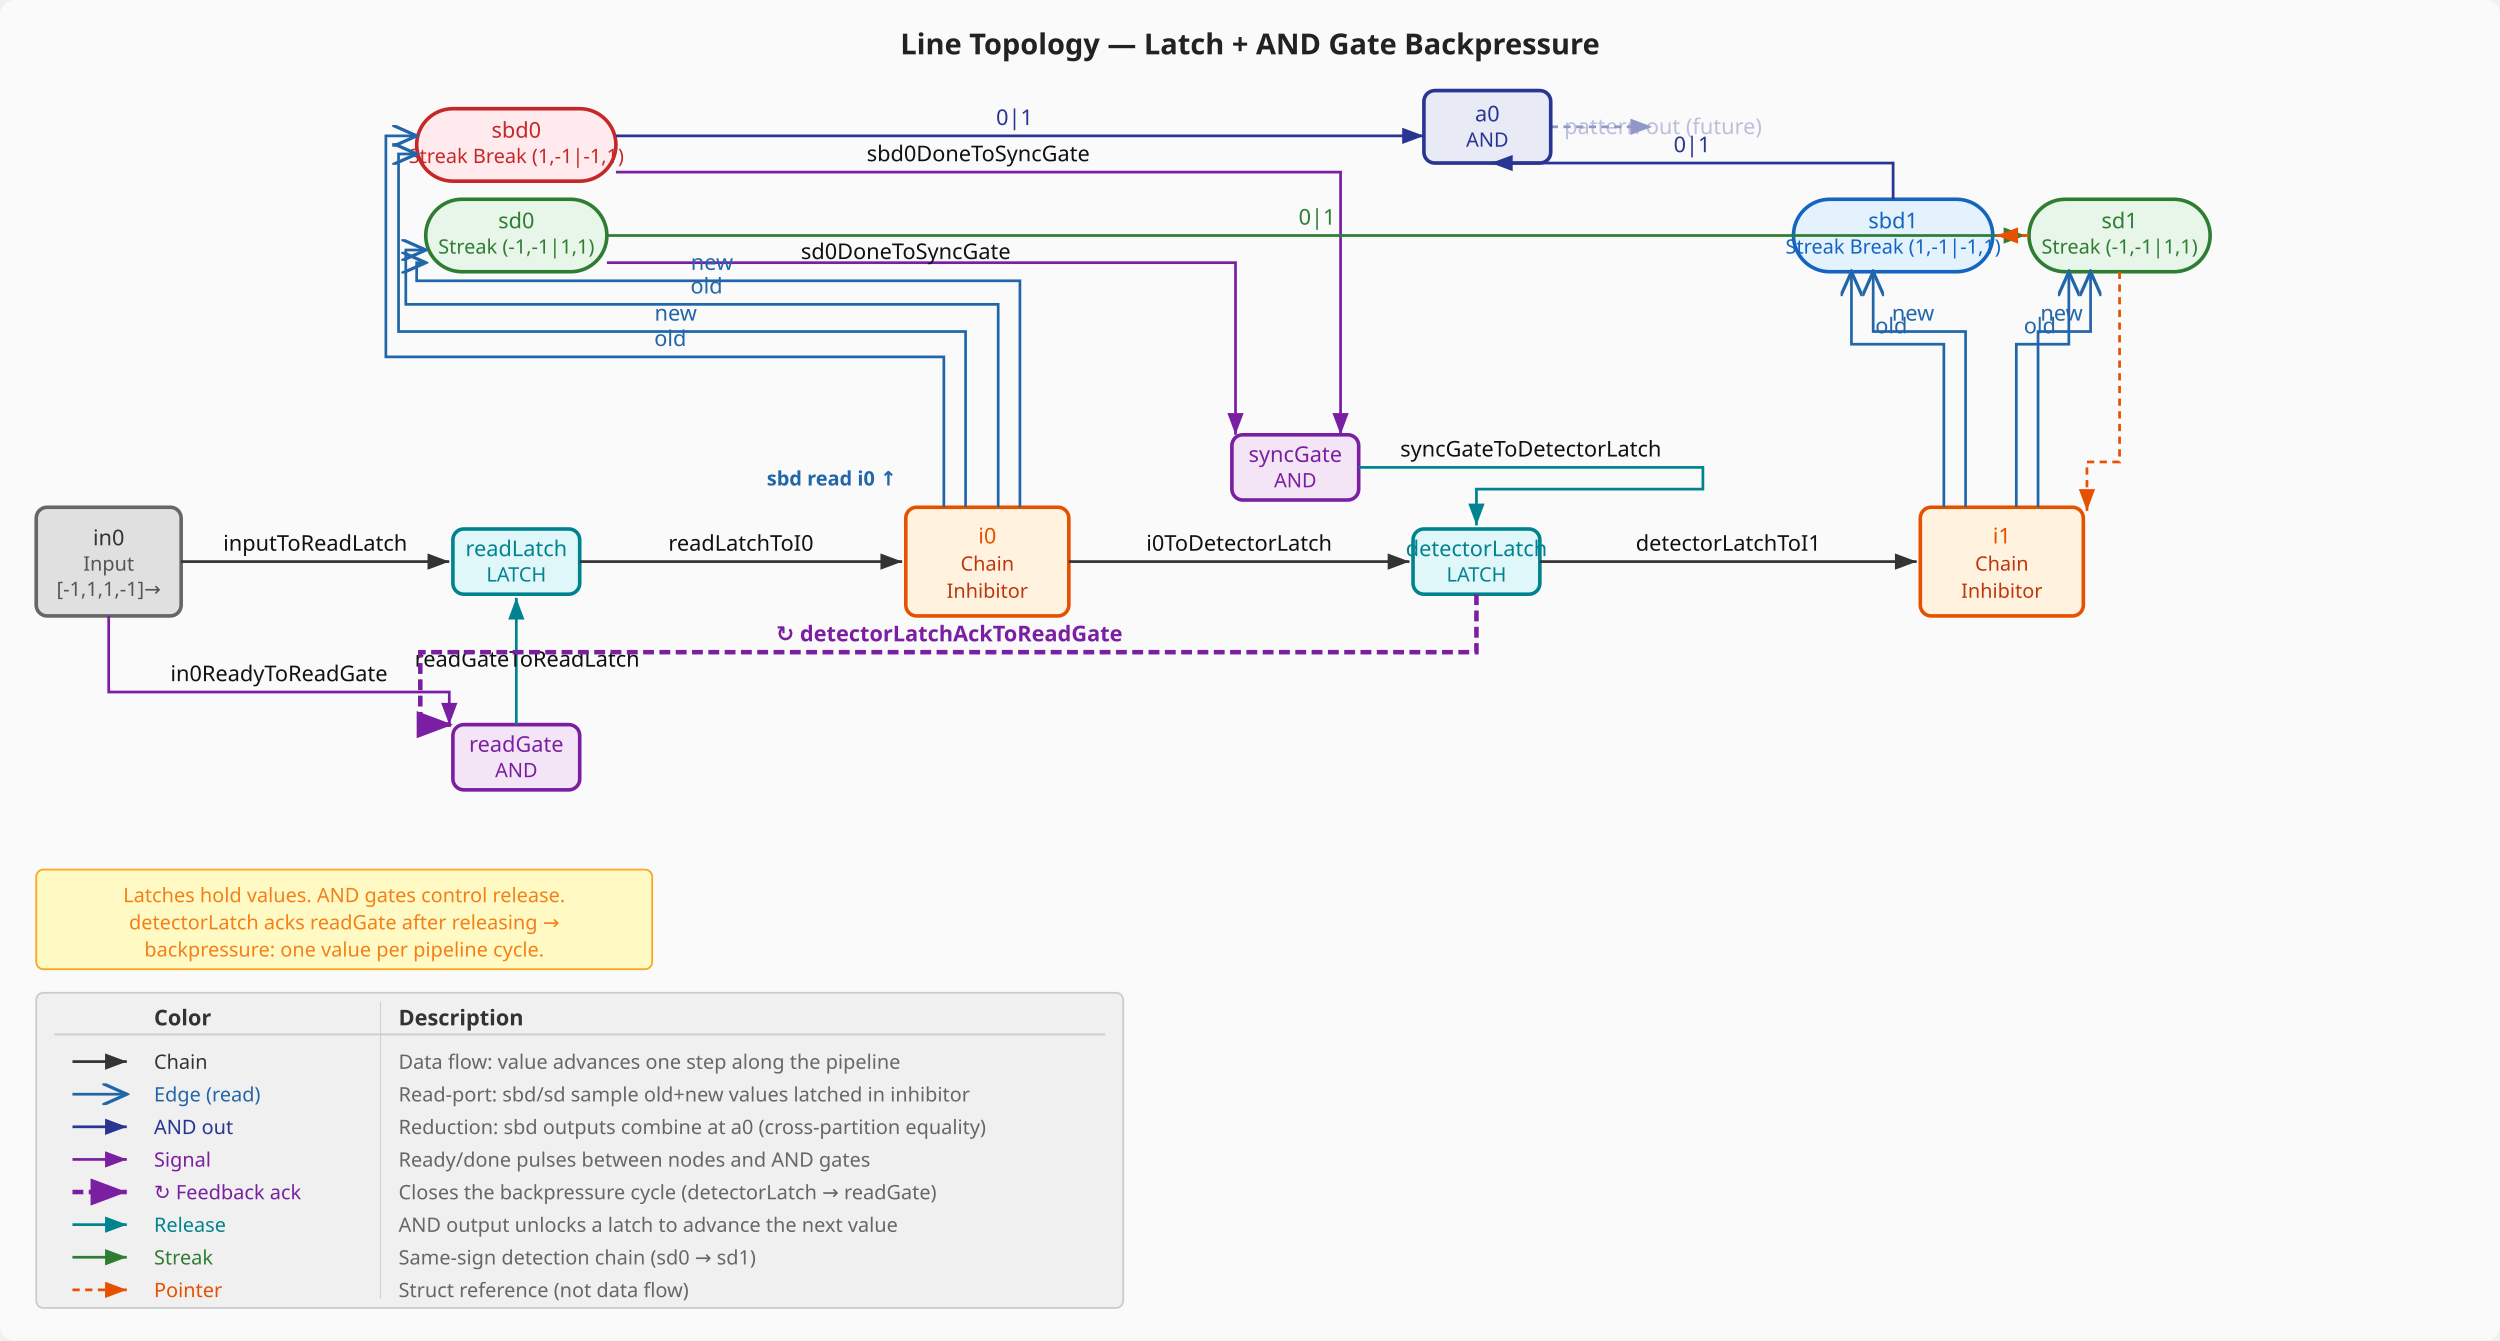
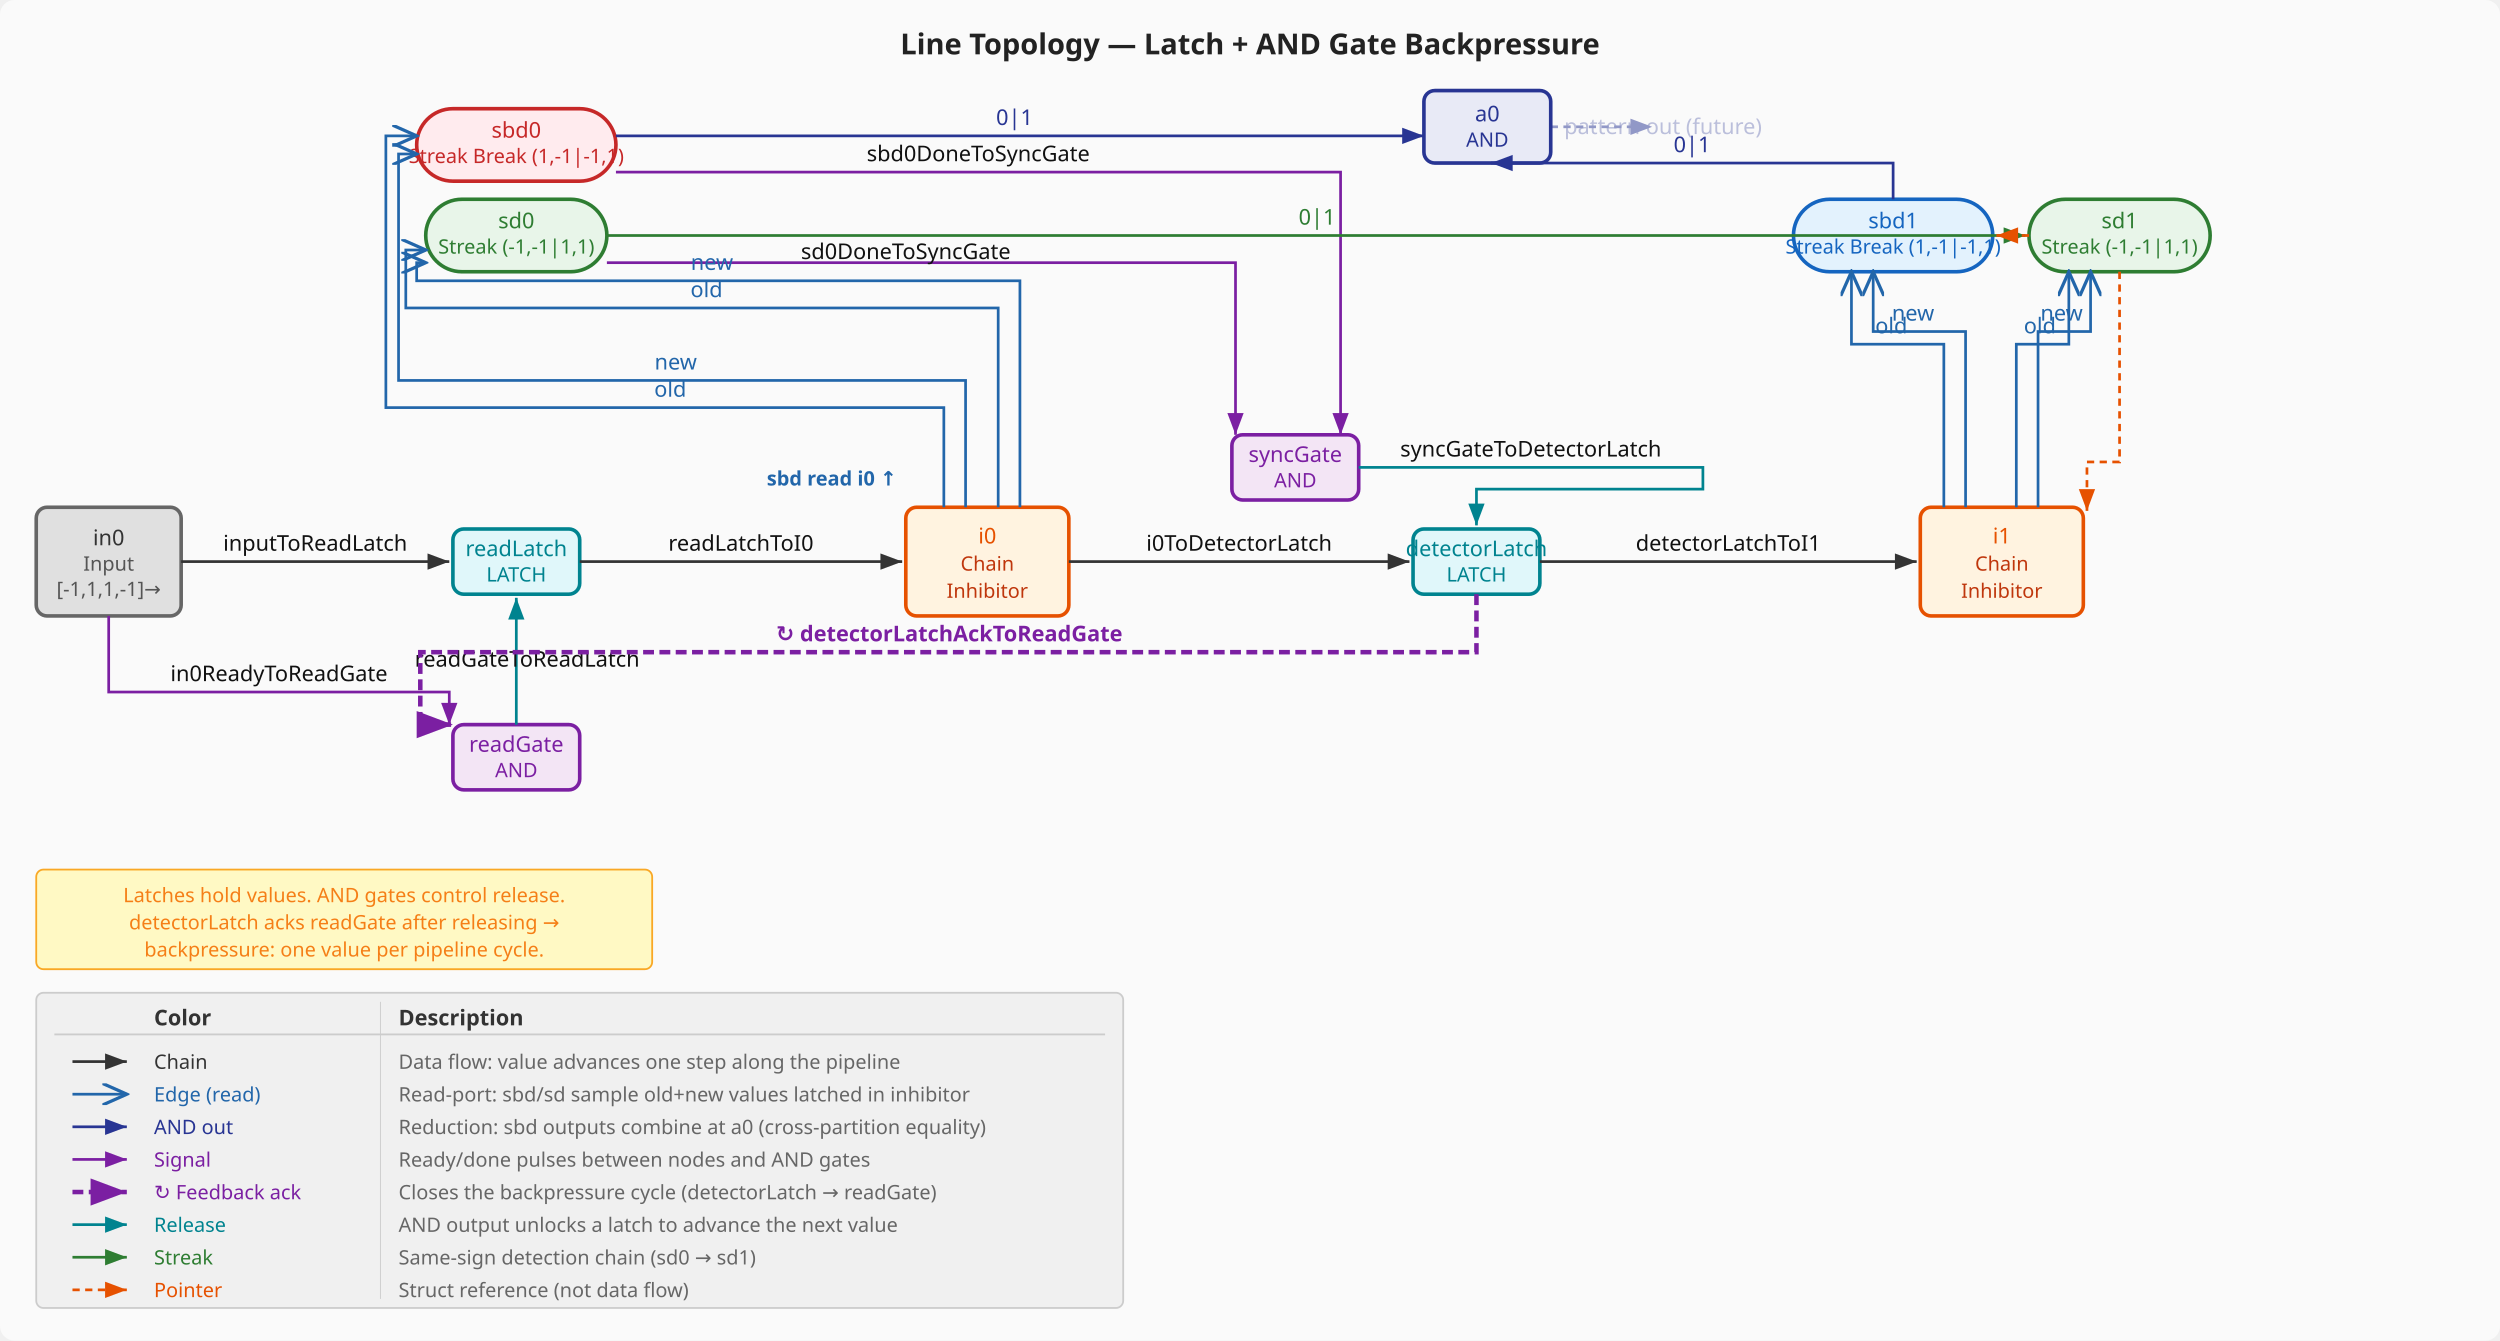
<svg xmlns="http://www.w3.org/2000/svg" viewBox="0 0 1380 740" font-weight="400" font-family="ui-sans-serif, system-ui, sans-serif">
  <style>
    svg { font-family: ui-sans-serif, system-ui, sans-serif; font-size: 12px; font-weight: 400; }

    /* ── Background ─────────────────────────────────────────── */
    .diagram-bg { fill: #fafafa; }

    /* ── Node shapes ─────────────────────────────────────────── */
    .shape-input    { fill: #e0e0e0; stroke: #666;    stroke-width: 2; }
    .shape-inhibitor{ fill: #fff3e0; stroke: #e65100; stroke-width: 2; }
    .shape-latch    { fill: #e0f7fa; stroke: #00838f; stroke-width: 2; }
    .shape-and-gate { fill: #f3e5f5; stroke: #7b1fa2; stroke-width: 2; }
    .shape-pattern-and { fill: #e8eaf6; stroke: #283593; stroke-width: 2; }
    .shape-sbd0     { fill: #ffebee; stroke: #c62828; stroke-width: 2; }
    .shape-sbd1     { fill: #e3f2fd; stroke: #1565c0; stroke-width: 2; }
    .shape-sd       { fill: #e8f5e9; stroke: #2e7d32; stroke-width: 2; }

    /* ── Node text ───────────────────────────────────────────── */
    .node-title    { text-anchor: middle; font-weight: normal; font-size: 12px; }
    .node-sublabel { text-anchor: middle; font-weight: normal; font-size: 11px; }
    .node-type     { text-anchor: middle; font-weight: normal; font-size: 11px; }

    .text-input    { fill: #333; }
    .text-sublabel { fill: #555; }
    .text-inhibitor{ fill: #e65100; }
    .text-inhibitor-sub { fill: #bf360c; }
    .text-latch    { fill: #00838f; }
    .text-and-gate { fill: #7b1fa2; }
    .text-pattern-and { fill: #283593; }
    .text-sbd0     { fill: #c62828; }
    .text-sbd1     { fill: #1565c0; }
    .text-sd       { fill: #2e7d32; }

    /* ── Edge lines ──────────────────────────────────────────── */
    .chain           { stroke: #333;    stroke-width: 1.5px; fill: none; marker-end: url(#arrow); }
    .edge-connection { stroke: #2266aa; stroke-width: 1.5px; fill: none; marker-end: url(#arrow-blue-open); }
    .and-out         { stroke: #283593; stroke-width: 1.5px; fill: none; marker-end: url(#arrow-indigo); }
    .signal          { stroke: #7b1fa2; stroke-width: 1.5px; fill: none; marker-end: url(#arrow-magenta); }
    .feedback-ack    { stroke: #7b1fa2; stroke-width: 2.5px; fill: none; stroke-dasharray: 6 3; marker-end: url(#arrow-magenta); }
    .release         { stroke: #00838f; stroke-width: 1.5px; fill: none; marker-end: url(#arrow-teal); }
    .streak          { stroke: #2e7d32; stroke-width: 1.5px; fill: none; marker-end: url(#arrow-green); }
    .pointer         { stroke: #e65100; stroke-width: 1.5px; fill: none; stroke-dasharray: 4 3; marker-end: url(#arrow-orange); }
    .future-out      { stroke: #283593; stroke-width: 1.5px; fill: none; stroke-dasharray: 4 3; opacity: 0.5; marker-end: url(#arrow-indigo); }

    /* ── Edge labels ─────────────────────────────────────────── */
    .edge-label  { font-size: 12px; text-anchor: middle; }
    .value-label { font-size: 12px; text-anchor: middle; }

    /* ── Annotation / legend ─────────────────────────────────── */
    .behavior-note-bg  { fill: #fff9c4; stroke: #f9a825; }
    .behavior-note-text { fill: #f57f17; text-anchor: middle; }
    .legend-bg         { fill: #f0f0f0; stroke: #ccc; }
    .legend-heading    { font-weight: bold; font-size: 12px; fill: #333; }
    .legend-name       { font-size: 11px; }
    .legend-desc       { font-size: 11px; fill: #666; }
    .legend-divider    { stroke: #ccc; }
    .title-text        { font-size: 16px; font-weight: bold; fill: #222; text-anchor: middle; }
  </style>
  <defs>
    <marker id="arrow" markerWidth="8" markerHeight="6" refX="8" refY="3" orient="auto">
      <path d="M0,0 L8,3 L0,6" fill="#333" />
    </marker>
    <marker id="arrow-blue" markerWidth="8" markerHeight="6" refX="8" refY="3" orient="auto">
      <path d="M0,0 L8,3 L0,6" fill="#2266aa" />
    </marker>
    <marker id="arrow-blue-open" markerWidth="10" markerHeight="8" refX="9" refY="4" orient="auto">
      <path d="M0,0 L9,4 L0,8" fill="none" stroke="#2266aa" stroke-width="1.2" />
    </marker>
    <marker id="arrow-indigo" markerWidth="8" markerHeight="6" refX="8" refY="3" orient="auto">
      <path d="M0,0 L8,3 L0,6" fill="#283593" />
    </marker>
    <marker id="arrow-green" markerWidth="8" markerHeight="6" refX="8" refY="3" orient="auto">
      <path d="M0,0 L8,3 L0,6" fill="#2e7d32" />
    </marker>
    <marker id="arrow-orange" markerWidth="8" markerHeight="6" refX="8" refY="3" orient="auto">
      <path d="M0,0 L8,3 L0,6" fill="#e65100" />
    </marker>
    <marker id="arrow-magenta" markerWidth="8" markerHeight="6" refX="8" refY="3" orient="auto">
      <path d="M0,0 L8,3 L0,6" fill="#7b1fa2" />
    </marker>
    <marker id="arrow-teal" markerWidth="8" markerHeight="6" refX="8" refY="3" orient="auto">
      <path d="M0,0 L8,3 L0,6" fill="#00838f" />
    </marker>
  </defs>
  <rect width="1380" height="740" rx="8" class="diagram-bg" />
  <text x="690" y="30" class="title-text">Line Topology — Latch + AND Gate Backpressure</text>
  <g id="node-a0" data-role="pattern-and-gate">
    <rect x="786" y="50" width="70" height="40" rx="6" class="shape-pattern-and" />
    <text x="821" y="67" font-weight="100" class="node-title text-pattern-and">a0</text>
    <text x="821" y="81" font-weight="100" class="node-type text-pattern-and">AND</text>
  </g>
  <g id="node-sd0" data-role="streak-detector" data-index="0">
    <rect x="235" y="110" width="100" height="40" rx="20" class="shape-sd" />
    <text x="285" y="126" font-weight="100" class="node-title text-sd">sd0</text>
    <text x="285" y="140" font-weight="100" class="node-type text-sd">Streak (-1,-1|1,1)</text>
  </g>
  <g id="node-sbd0" data-role="streak-break-detector" data-index="0">
    <rect x="230" y="60" width="110" height="40" rx="20" class="shape-sbd0" />
    <text x="285" y="76" font-weight="100" class="node-title text-sbd0">sbd0</text>
    <text x="285" y="90" font-weight="100" class="node-type text-sbd0">Streak Break (1,-1|-1,1)</text>
  </g>
  <g id="node-sbd1" data-role="streak-break-detector" data-index="1">
    <rect x="990" y="110" width="110" height="40" rx="20" class="shape-sbd1" />
    <text x="1045" y="126" font-weight="100" class="node-title text-sbd1">sbd1</text>
    <text x="1045" y="140" font-weight="100" class="node-type text-sbd1">Streak Break (1,-1|-1,1)</text>
  </g>
  <g id="node-sd1" data-role="streak-detector" data-index="1">
    <rect x="1120" y="110" width="100" height="40" rx="20" class="shape-sd" />
    <text x="1170" y="126" font-weight="100" class="node-title text-sd">sd1</text>
    <text x="1170" y="140" font-weight="100" class="node-type text-sd">Streak (-1,-1|1,1)</text>
  </g>
  <g id="node-syncGate" data-role="and-gate">
    <rect x="680" y="240" width="70" height="36" rx="6" class="shape-and-gate" />
    <text x="715" y="255" font-weight="100" class="node-title text-and-gate">syncGate</text>
    <text x="715" y="269" font-weight="100" class="node-type text-and-gate">AND</text>
  </g>
  <g id="node-in0" data-role="input">
    <rect x="20" y="280" width="80" height="60" rx="6" class="shape-input" />
    <text x="60" y="301" font-weight="100" class="node-title text-input">in0</text>
    <text x="60" y="315" font-weight="100" class="node-sublabel text-sublabel">Input</text>
    <text x="60" y="329" font-weight="100" class="node-type text-sublabel">[-1,1,1,-1]→</text>
  </g>
  <g id="node-readLatch" data-role="latch">
    <rect x="250" y="292" width="70" height="36" rx="6" class="shape-latch" />
    <text x="285" y="307" font-weight="100" class="node-title text-latch">readLatch</text>
    <text x="285" y="321" font-weight="100" class="node-type text-latch">LATCH</text>
  </g>
  <g id="node-i0" data-role="inhibitor" data-index="0">
    <rect x="500" y="280" width="90" height="60" rx="6" class="shape-inhibitor" />
    <text x="545" y="300" font-weight="100" class="node-title text-inhibitor">i0</text>
    <text x="545" y="315" font-weight="100" class="node-sublabel text-inhibitor-sub">Chain</text>
    <text x="545" y="330" font-weight="100" class="node-sublabel text-inhibitor-sub">Inhibitor</text>
  </g>
  <g id="node-detectorLatch" data-role="latch">
    <rect x="780" y="292" width="70" height="36" rx="6" class="shape-latch" />
    <text x="815" y="307" font-weight="100" class="node-title text-latch">detectorLatch</text>
    <text x="815" y="321" font-weight="100" class="node-type text-latch">LATCH</text>
  </g>
  <g id="node-i1" data-role="inhibitor" data-index="1">
    <rect x="1060" y="280" width="90" height="60" rx="6" class="shape-inhibitor" />
    <text x="1105" y="300" font-weight="100" class="node-title text-inhibitor">i1</text>
    <text x="1105" y="315" font-weight="100" class="node-sublabel text-inhibitor-sub">Chain</text>
    <text x="1105" y="330" font-weight="100" class="node-sublabel text-inhibitor-sub">Inhibitor</text>
  </g>
  <g id="node-readGate" data-role="and-gate">
    <rect x="250" y="400" width="70" height="36" rx="6" class="shape-and-gate" />
    <text x="285" y="415" font-weight="100" class="node-title text-and-gate">readGate</text>
    <text x="285" y="429" font-weight="100" class="node-type text-and-gate">AND</text>
  </g>
  <g id="edge-inputToReadLatch" data-role="edge" class="chain">
    <line x1="100" y1="310" x2="248" y2="310" />
    <text x="174" y="304" font-weight="300" fill="#111" stroke="none" class="edge-label">inputToReadLatch</text>
  </g>
  <g id="edge-readLatchToI0" data-role="edge" class="chain">
    <line x1="320" y1="310" x2="498" y2="310" />
    <text x="409" y="304" font-weight="300" fill="#111" stroke="none" class="edge-label">readLatchToI0</text>
  </g>
  <g id="edge-i0ToDetectorLatch" data-role="edge" class="chain">
    <line x1="590" y1="310" x2="778" y2="310" />
    <text x="684" y="304" font-weight="300" fill="#111" stroke="none" class="edge-label">i0ToDetectorLatch</text>
  </g>
  <g id="edge-detectorLatchToI1" data-role="edge" class="chain">
    <line x1="850" y1="310" x2="1058" y2="310" />
    <text x="954" y="304" font-weight="300" fill="#111" stroke="none" class="edge-label">detectorLatchToI1</text>
  </g>
  <g id="edge-in0ReadyToReadGate" data-role="edge" class="signal">
    <path d="M60,340 L60,382 L248,382 L248,400" />
    <text x="154" y="376" font-weight="300" fill="#111" stroke="none" class="edge-label" text-anchor="middle">in0ReadyToReadGate</text>
  </g>
  <g id="edge-readGateToReadLatch" data-role="edge" class="release">
    <line x1="285" y1="400" x2="285" y2="330" />
    <text x="291" y="368" font-weight="300" fill="#111" stroke="none" class="edge-label" text-anchor="start">readGateToReadLatch</text>
  </g>
  <g id="edge-syncGateToDetectorLatch" data-role="edge" class="release">
    <path d="M750,258 L940,258 L940,270 L815,270 L815,290" />
    <text x="845" y="252" font-weight="300" fill="#111" stroke="none" class="edge-label" text-anchor="middle">syncGateToDetectorLatch</text>
  </g>
  <g id="edge-detectorLatchAckToReadGate" data-role="edge" class="feedback-ack">
    <path d="M815,328 L815,360 L232,360 L232,400 L250,400" />
    <text x="524" y="354" font-weight="600" fill="#7b1fa2" stroke="none" class="edge-label">↻ detectorLatchAckToReadGate</text>
  </g>
  <g id="edge-sbd0DoneToSyncGate" data-role="edge" class="signal">
    <path d="M340,95 L740,95 L740,240" />
    <text x="540" y="89" font-weight="300" fill="#111" stroke="none" class="edge-label" text-anchor="middle">sbd0DoneToSyncGate</text>
  </g>
  <g id="edge-sd0DoneToSyncGate" data-role="edge" class="signal">
    <path d="M335,145 L682,145 L682,240" />
    <text x="500" y="143" font-weight="300" fill="#111" stroke="none" class="edge-label" text-anchor="middle">sd0DoneToSyncGate</text>
  </g>
  <g id="edge-i0-sd0-old" data-role="edge" class="edge-connection">
-     <path d="M551,280 L551,168 L224,168 L224,138 L235,138" />
-     <text x="390" y="162" font-weight="300" fill="#2266aa" stroke="none" class="value-label">old</text>
+     <path d="M551,280 L551,170 L224,170 L224,138 L235,138" />
+     <text x="390" y="164" font-weight="300" fill="#2266aa" stroke="none" class="value-label">old</text>
  </g>
  <g id="edge-i0-sd0-new" data-role="edge" class="edge-connection">
    <path d="M563,280 L563,155 L230,155 L230,145 L235,145" />
    <text x="393" y="149" font-weight="300" fill="#2266aa" stroke="none" class="value-label">new</text>
  </g>
  <g id="edge-i0-sbd0-old" data-role="edge" class="edge-connection">
-     <path d="M521,280 L521,197 L213,197 L213,75 L230,75" />
-     <text x="370" y="191" font-weight="300" fill="#2266aa" stroke="none" class="value-label">old</text>
+     <path d="M521,280 L521,225 L213,225 L213,75 L230,75" />
+     <text x="370" y="219" font-weight="300" fill="#2266aa" stroke="none" class="value-label">old</text>
    <text x="495" y="268" font-weight="600" fill="#2266aa" stroke="none" font-size="11" text-anchor="end">sbd read i0 ↑</text>
  </g>
  <g id="edge-i0-sbd0-new" data-role="edge" class="edge-connection">
-     <path d="M533,280 L533,183 L220,183 L220,85 L230,85" />
-     <text x="373" y="177" font-weight="300" fill="#2266aa" stroke="none" class="value-label">new</text>
+     <path d="M533,280 L533,210 L220,210 L220,85 L230,85" />
+     <text x="373" y="204" font-weight="300" fill="#2266aa" stroke="none" class="value-label">new</text>
  </g>
  <g id="edge-i1-sbd1-old" data-role="edge" class="edge-connection">
    <path d="M1073,280 L1073,190 L1022,190 L1022,150" />
    <text x="1044" y="184" font-weight="300" fill="#2266aa" stroke="none" class="value-label">old</text>
  </g>
  <g id="edge-i1-sbd1-new" data-role="edge" class="edge-connection">
    <path d="M1085,280 L1085,183 L1034,183 L1034,150" />
    <text x="1056" y="177" font-weight="300" fill="#2266aa" stroke="none" class="value-label">new</text>
  </g>
  <g id="edge-i1-sd1-old" data-role="edge" class="edge-connection">
    <path d="M1113,280 L1113,190 L1142,190 L1142,150" />
    <text x="1126" y="184" font-weight="300" fill="#2266aa" stroke="none" class="value-label">old</text>
  </g>
  <g id="edge-i1-sd1-new" data-role="edge" class="edge-connection">
    <path d="M1125,280 L1125,183 L1154,183 L1154,150" />
    <text x="1138" y="177" font-weight="300" fill="#2266aa" stroke="none" class="value-label">new</text>
  </g>
  <g id="edge-sbd0-a0" data-role="edge" class="and-out">
    <path d="M340,75 L786,75" />
    <text x="560" y="69" font-weight="300" fill="#283593" stroke="none" class="value-label">0|1</text>
  </g>
  <g id="edge-sbd1-a0" data-role="edge" class="and-out">
    <path d="M1045,110 L1045,90 L823,90" />
    <text x="934" y="84" font-weight="300" fill="#283593" stroke="none" class="value-label">0|1</text>
  </g>
  <g id="edge-sd0-sd1" data-role="edge" class="streak">
    <line x1="335" y1="130" x2="1118" y2="130" />
    <text x="727" y="124" font-weight="300" fill="#2e7d32" stroke="none" class="value-label">0|1</text>
  </g>
  <g id="edge-sd1-i1-ptr" data-role="edge" class="pointer">
    <path d="M1170,150 L1170,255 L1152,255 L1152,282" />
  </g>
  <g id="edge-sd1-sbd1-ptr" data-role="edge" class="pointer">
    <path d="M1120,130 L1102,130" />
  </g>
  <g id="edge-a0-future-out" data-role="edge" class="future-out">
    <path d="M856,70 L912,70" />
    <text x="918" y="74" font-weight="300" fill="#283593" stroke="none" class="edge-label" text-anchor="start" opacity="0.6">pattern out (future)</text>
  </g>
  <g id="annotation-backpressure" data-role="annotation">
    <rect x="20" y="480" width="340" height="55" rx="4" class="behavior-note-bg" />
    <text x="190" y="498" font-size="11" class="behavior-note-text">Latches hold values. AND gates control release.</text>
    <text x="190" y="513" font-size="11" class="behavior-note-text">detectorLatch acks readGate after releasing →</text>
    <text x="190" y="528" font-size="11" class="behavior-note-text">backpressure: one value per pipeline cycle.</text>
  </g>
  <g id="legend" data-role="legend">
    <rect x="20" y="548" width="600" height="174" rx="4" class="legend-bg" />
    <text x="85" y="566" text-anchor="start" class="legend-heading">Color</text>
    <text x="220" y="566" text-anchor="start" class="legend-heading">Description</text>
    <line x1="30" y1="571" x2="610" y2="571" class="legend-divider" stroke-width="1" />
    <line x1="210" y1="553" x2="210" y2="717" class="legend-divider" stroke-width="0.5" />
    <g class="chain">
      <line x1="40" y1="586" x2="70" y2="586" />
    </g>
    <text x="85" y="590" text-anchor="start" class="legend-name" fill="#333">Chain</text>
    <text x="220" y="590" text-anchor="start" class="legend-desc">Data flow: value advances one step along the pipeline</text>
    <g class="edge-connection">
      <line x1="40" y1="604" x2="70" y2="604" />
    </g>
    <text x="85" y="608" text-anchor="start" class="legend-name" fill="#2266aa">Edge (read)</text>
    <text x="220" y="608" text-anchor="start" class="legend-desc">Read-port: sbd/sd sample old+new values latched in inhibitor</text>
    <g class="and-out">
      <line x1="40" y1="622" x2="70" y2="622" />
    </g>
    <text x="85" y="626" text-anchor="start" class="legend-name" fill="#283593">AND out</text>
    <text x="220" y="626" text-anchor="start" class="legend-desc">Reduction: sbd outputs combine at a0 (cross-partition equality)</text>
    <g class="signal">
      <line x1="40" y1="640" x2="70" y2="640" />
    </g>
    <text x="85" y="644" text-anchor="start" class="legend-name" fill="#7b1fa2">Signal</text>
    <text x="220" y="644" text-anchor="start" class="legend-desc">Ready/done pulses between nodes and AND gates</text>
    <g class="feedback-ack">
      <line x1="40" y1="658" x2="70" y2="658" />
    </g>
    <text x="85" y="662" text-anchor="start" class="legend-name" fill="#7b1fa2">↻ Feedback ack</text>
    <text x="220" y="662" text-anchor="start" class="legend-desc">Closes the backpressure cycle (detectorLatch → readGate)</text>
    <g class="release">
      <line x1="40" y1="676" x2="70" y2="676" />
    </g>
    <text x="85" y="680" text-anchor="start" class="legend-name" fill="#00838f">Release</text>
    <text x="220" y="680" text-anchor="start" class="legend-desc">AND output unlocks a latch to advance the next value</text>
    <g class="streak">
      <line x1="40" y1="694" x2="70" y2="694" />
    </g>
    <text x="85" y="698" text-anchor="start" class="legend-name" fill="#2e7d32">Streak</text>
    <text x="220" y="698" text-anchor="start" class="legend-desc">Same-sign detection chain (sd0 → sd1)</text>
    <g class="pointer">
      <line x1="40" y1="712" x2="70" y2="712" />
    </g>
    <text x="85" y="716" text-anchor="start" class="legend-name" fill="#e65100">Pointer</text>
    <text x="220" y="716" text-anchor="start" class="legend-desc">Struct reference (not data flow)</text>
  </g>
  <rect x="20" y="280" width="80" height="60" rx="6" fill="white" stroke="none" opacity="0" pointer-events="none">
    <animate attributeName="opacity" values="0;0.5;0;0" keyTimes="0;0.062;0.125;1" dur="27s" repeatCount="indefinite" />
  </rect>
  <rect x="250" y="400" width="70" height="36" rx="6" fill="white" stroke="none" opacity="0" pointer-events="none">
    <animate attributeName="opacity" values="0;0;0.5;0;0" keyTimes="0;0.12;0.182;0.245;1" dur="27s" repeatCount="indefinite" />
  </rect>
  <rect x="250" y="292" width="70" height="36" rx="6" fill="white" stroke="none" opacity="0" pointer-events="none">
    <animate attributeName="opacity" values="0;0;0.5;0;0" keyTimes="0;0.24;0.302;0.365;1" dur="27s" repeatCount="indefinite" />
  </rect>
  <rect x="500" y="280" width="90" height="60" rx="6" fill="white" stroke="none" opacity="0" pointer-events="none">
    <animate attributeName="opacity" values="0;0;0.5;0;0" keyTimes="0;0.36;0.422;0.485;1" dur="27s" repeatCount="indefinite" />
  </rect>
  <rect x="230" y="60" width="110" height="40" rx="20" fill="white" stroke="none" opacity="0" pointer-events="none">
    <animate attributeName="opacity" values="0;0;0.5;0;0" keyTimes="0;0.42;0.482;0.545;1" dur="27s" repeatCount="indefinite" />
  </rect>
  <rect x="235" y="110" width="100" height="40" rx="20" fill="white" stroke="none" opacity="0" pointer-events="none">
    <animate attributeName="opacity" values="0;0;0.5;0;0" keyTimes="0;0.42;0.482;0.545;1" dur="27s" repeatCount="indefinite" />
  </rect>
  <rect x="680" y="240" width="70" height="36" rx="6" fill="white" stroke="none" opacity="0" pointer-events="none">
    <animate attributeName="opacity" values="0;0;0.5;0;0" keyTimes="0;0.54;0.603;0.665;1" dur="27s" repeatCount="indefinite" />
  </rect>
  <rect x="780" y="292" width="70" height="36" rx="6" fill="white" stroke="none" opacity="0" pointer-events="none">
    <animate attributeName="opacity" values="0;0;0.5;0;0" keyTimes="0;0.66;0.723;0.785;1" dur="27s" repeatCount="indefinite" />
  </rect>
  <rect x="1060" y="280" width="90" height="60" rx="6" fill="white" stroke="none" opacity="0" pointer-events="none">
    <animate attributeName="opacity" values="0;0;0.5;0;0" keyTimes="0;0.78;0.843;0.905;1" dur="27s" repeatCount="indefinite" />
  </rect>
  <rect x="786" y="50" width="70" height="40" rx="6" fill="white" stroke="none" opacity="0" pointer-events="none">
    <animate attributeName="opacity" values="0;0;0.5;0;0" keyTimes="0;0.54;0.56;0.585;1" dur="27s" repeatCount="indefinite" />
  </rect>
  <path d="M60,340 L60,382 L248,382 L248,400" stroke="#7b1fa2" stroke-width="3" fill="none" stroke-dasharray="20,9999" stroke-dashoffset="0" opacity="0" pointer-events="none">
    <animate attributeName="stroke-dashoffset" values="0;0;-248;-248" keyTimes="0;0.06;0.187;1" dur="27s" repeatCount="indefinite" />
    <animate attributeName="opacity" values="0;0;1;1;0;0" keyTimes="0;0.055;0.06;0.187;0.192;1" dur="27s" repeatCount="indefinite" />
  </path>
  <line x1="285" y1="400" x2="285" y2="330" stroke="#00838f" stroke-width="3" stroke-dasharray="20,9999" stroke-dashoffset="0" opacity="0" pointer-events="none">
    <animate attributeName="stroke-dashoffset" values="0;0;-70;-70" keyTimes="0;0.18;0.211;1" dur="27s" repeatCount="indefinite" />
    <animate attributeName="opacity" values="0;0;1;1;0;0" keyTimes="0;0.175;0.18;0.211;0.216;1" dur="27s" repeatCount="indefinite" />
  </line>
  <line x1="320" y1="310" x2="498" y2="310" stroke="#333" stroke-width="3" stroke-dasharray="20,9999" stroke-dashoffset="0" opacity="0" pointer-events="none">
    <animate attributeName="stroke-dashoffset" values="0;0;-178;-178" keyTimes="0;0.3;0.389;1" dur="27s" repeatCount="indefinite" />
    <animate attributeName="opacity" values="0;0;1;1;0;0" keyTimes="0;0.295;0.3;0.389;0.394;1" dur="27s" repeatCount="indefinite" />
  </line>
-   <path d="M521,280 L521,197 L213,197 L213,75 L230,75" stroke="#2266aa" stroke-width="3" fill="none" stroke-dasharray="20,9999" stroke-dashoffset="0" opacity="0" pointer-events="none">
+   <path d="M521,280 L521,225 L213,225 L213,75 L230,75" stroke="#2266aa" stroke-width="3" fill="none" stroke-dasharray="20,9999" stroke-dashoffset="0" opacity="0" pointer-events="none">
    <animate attributeName="stroke-dashoffset" values="0;0;-530;-530" keyTimes="0;0.36;0.48;1" dur="27s" repeatCount="indefinite" />
    <animate attributeName="opacity" values="0;0;1;1;0;0" keyTimes="0;0.355;0.36;0.48;0.485;1" dur="27s" repeatCount="indefinite" />
  </path>
-   <path d="M533,280 L533,183 L220,183 L220,85 L230,85" stroke="#2266aa" stroke-width="3" fill="none" stroke-dasharray="20,9999" stroke-dashoffset="0" opacity="0" pointer-events="none">
+   <path d="M533,280 L533,210 L220,210 L220,85 L230,85" stroke="#2266aa" stroke-width="3" fill="none" stroke-dasharray="20,9999" stroke-dashoffset="0" opacity="0" pointer-events="none">
    <animate attributeName="stroke-dashoffset" values="0;0;-518;-518" keyTimes="0;0.40;0.52;1" dur="27s" repeatCount="indefinite" />
    <animate attributeName="opacity" values="0;0;1;1;0;0" keyTimes="0;0.395;0.40;0.52;0.525;1" dur="27s" repeatCount="indefinite" />
  </path>
-   <path d="M551,280 L551,168 L224,168 L224,138 L235,138" stroke="#2266aa" stroke-width="3" fill="none" stroke-dasharray="20,9999" stroke-dashoffset="0" opacity="0" pointer-events="none">
+   <path d="M551,280 L551,170 L224,170 L224,138 L235,138" stroke="#2266aa" stroke-width="3" fill="none" stroke-dasharray="20,9999" stroke-dashoffset="0" opacity="0" pointer-events="none">
    <animate attributeName="stroke-dashoffset" values="0;0;-480;-480" keyTimes="0;0.36;0.48;1" dur="27s" repeatCount="indefinite" />
    <animate attributeName="opacity" values="0;0;1;1;0;0" keyTimes="0;0.355;0.36;0.48;0.485;1" dur="27s" repeatCount="indefinite" />
  </path>
  <path d="M563,280 L563,155 L230,155 L230,145 L235,145" stroke="#2266aa" stroke-width="3" fill="none" stroke-dasharray="20,9999" stroke-dashoffset="0" opacity="0" pointer-events="none">
    <animate attributeName="stroke-dashoffset" values="0;0;-473;-473" keyTimes="0;0.40;0.52;1" dur="27s" repeatCount="indefinite" />
    <animate attributeName="opacity" values="0;0;1;1;0;0" keyTimes="0;0.395;0.40;0.52;0.525;1" dur="27s" repeatCount="indefinite" />
  </path>
  <path d="M340,95 L740,95 L740,240" stroke="#7b1fa2" stroke-width="3" fill="none" stroke-dasharray="20,9999" stroke-dashoffset="0" opacity="0" pointer-events="none">
    <animate attributeName="stroke-dashoffset" values="0;0;-545;-545" keyTimes="0;0.48;0.605;1" dur="27s" repeatCount="indefinite" />
    <animate attributeName="opacity" values="0;0;1;1;0;0" keyTimes="0;0.475;0.48;0.605;0.61;1" dur="27s" repeatCount="indefinite" />
  </path>
  <path d="M335,145 L682,145 L682,240" stroke="#7b1fa2" stroke-width="3" fill="none" stroke-dasharray="20,9999" stroke-dashoffset="0" opacity="0" pointer-events="none">
    <animate attributeName="stroke-dashoffset" values="0;0;-442;-442" keyTimes="0;0.48;0.692;1" dur="27s" repeatCount="indefinite" />
    <animate attributeName="opacity" values="0;0;1;1;0;0" keyTimes="0;0.475;0.48;0.692;0.697;1" dur="27s" repeatCount="indefinite" />
  </path>
  <path d="M340,75 L786,75" stroke="#283593" stroke-width="3" fill="none" stroke-dasharray="20,9999" stroke-dashoffset="0" opacity="0" pointer-events="none">
    <animate attributeName="stroke-dashoffset" values="0;0;-446;-446" keyTimes="0;0.495;0.555;1" dur="27s" repeatCount="indefinite" />
    <animate attributeName="opacity" values="0;0;1;1;0;0" keyTimes="0;0.49;0.495;0.555;0.56;1" dur="27s" repeatCount="indefinite" />
  </path>
  <path d="M1045,110 L1045,90 L823,90" stroke="#283593" stroke-width="3" fill="none" stroke-dasharray="20,9999" stroke-dashoffset="0" opacity="0" pointer-events="none">
    <animate attributeName="stroke-dashoffset" values="0;0;-242;-242" keyTimes="0;0.495;0.555;1" dur="27s" repeatCount="indefinite" />
    <animate attributeName="opacity" values="0;0;1;1;0;0" keyTimes="0;0.49;0.495;0.555;0.56;1" dur="27s" repeatCount="indefinite" />
  </path>
  <path d="M750,258 L940,258 L940,270 L815,270 L815,290" stroke="#00838f" stroke-width="3" fill="none" stroke-dasharray="20,9999" stroke-dashoffset="0" opacity="0" pointer-events="none">
    <animate attributeName="stroke-dashoffset" values="0;0;-347;-347" keyTimes="0;0.6;0.688;1" dur="27s" repeatCount="indefinite" />
    <animate attributeName="opacity" values="0;0;1;1;0;0" keyTimes="0;0.595;0.6;0.688;0.693;1" dur="27s" repeatCount="indefinite" />
  </path>
  <path d="M815,328 L815,360 L232,360 L232,400 L250,400" stroke="#7b1fa2" stroke-width="4" fill="none" stroke-dasharray="20,9999" stroke-dashoffset="0" opacity="0" pointer-events="none">
    <animate attributeName="stroke-dashoffset" values="0;0;-673;-673;-673" keyTimes="0;0.66;0.90;0.96;1" dur="27s" repeatCount="indefinite" />
    <animate attributeName="opacity" values="0;0;1;1;0.4;0;0" keyTimes="0;0.655;0.66;0.90;0.93;0.96;1" dur="27s" repeatCount="indefinite" />
  </path>
  <circle cx="815" cy="328" r="10" fill="#7b1fa2" stroke="none" opacity="0" pointer-events="none">
    <animate attributeName="opacity" values="0;0;0.6;0;0" keyTimes="0;0.645;0.655;0.67;1" dur="27s" repeatCount="indefinite" />
  </circle>
  <line x1="850" y1="310" x2="1058" y2="310" stroke="#333" stroke-width="3" stroke-dasharray="20,9999" stroke-dashoffset="0" opacity="0" pointer-events="none">
    <animate attributeName="stroke-dashoffset" values="0;0;-208;-208" keyTimes="0;0.72;0.823;1" dur="27s" repeatCount="indefinite" />
    <animate attributeName="opacity" values="0;0;1;1;0;0" keyTimes="0;0.715;0.72;0.823;0.828;1" dur="27s" repeatCount="indefinite" />
  </line>
</svg>
